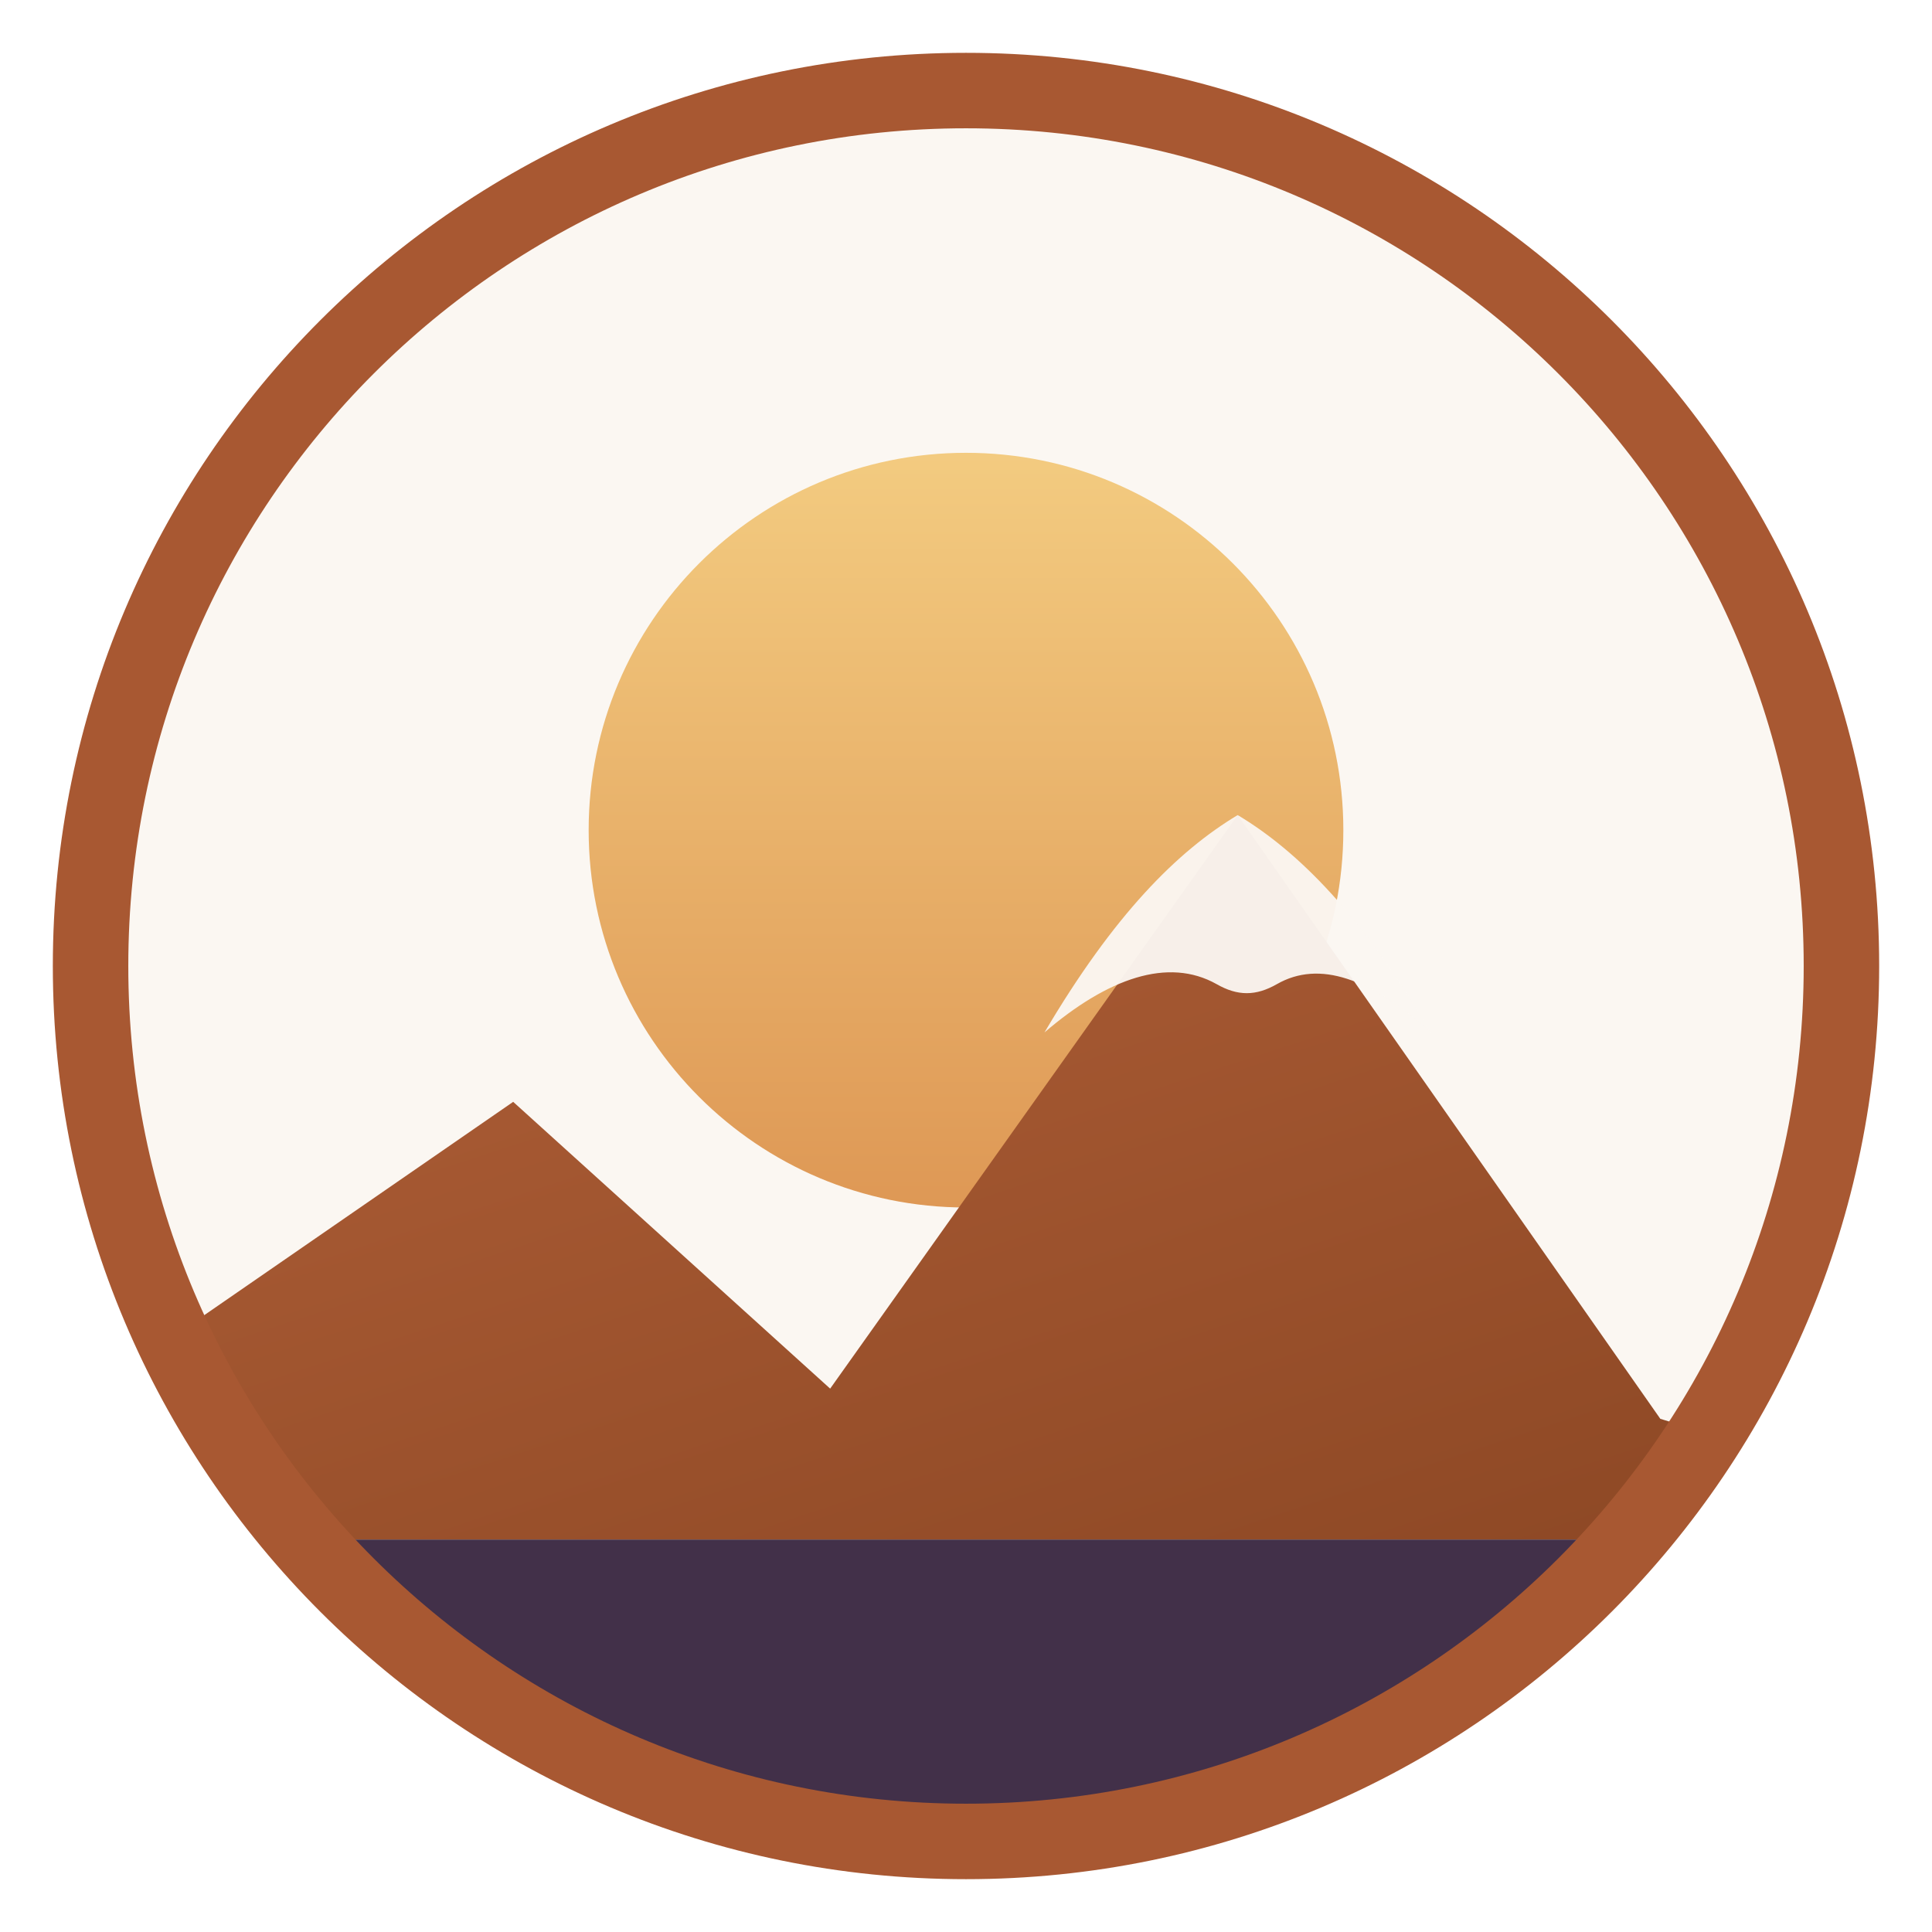
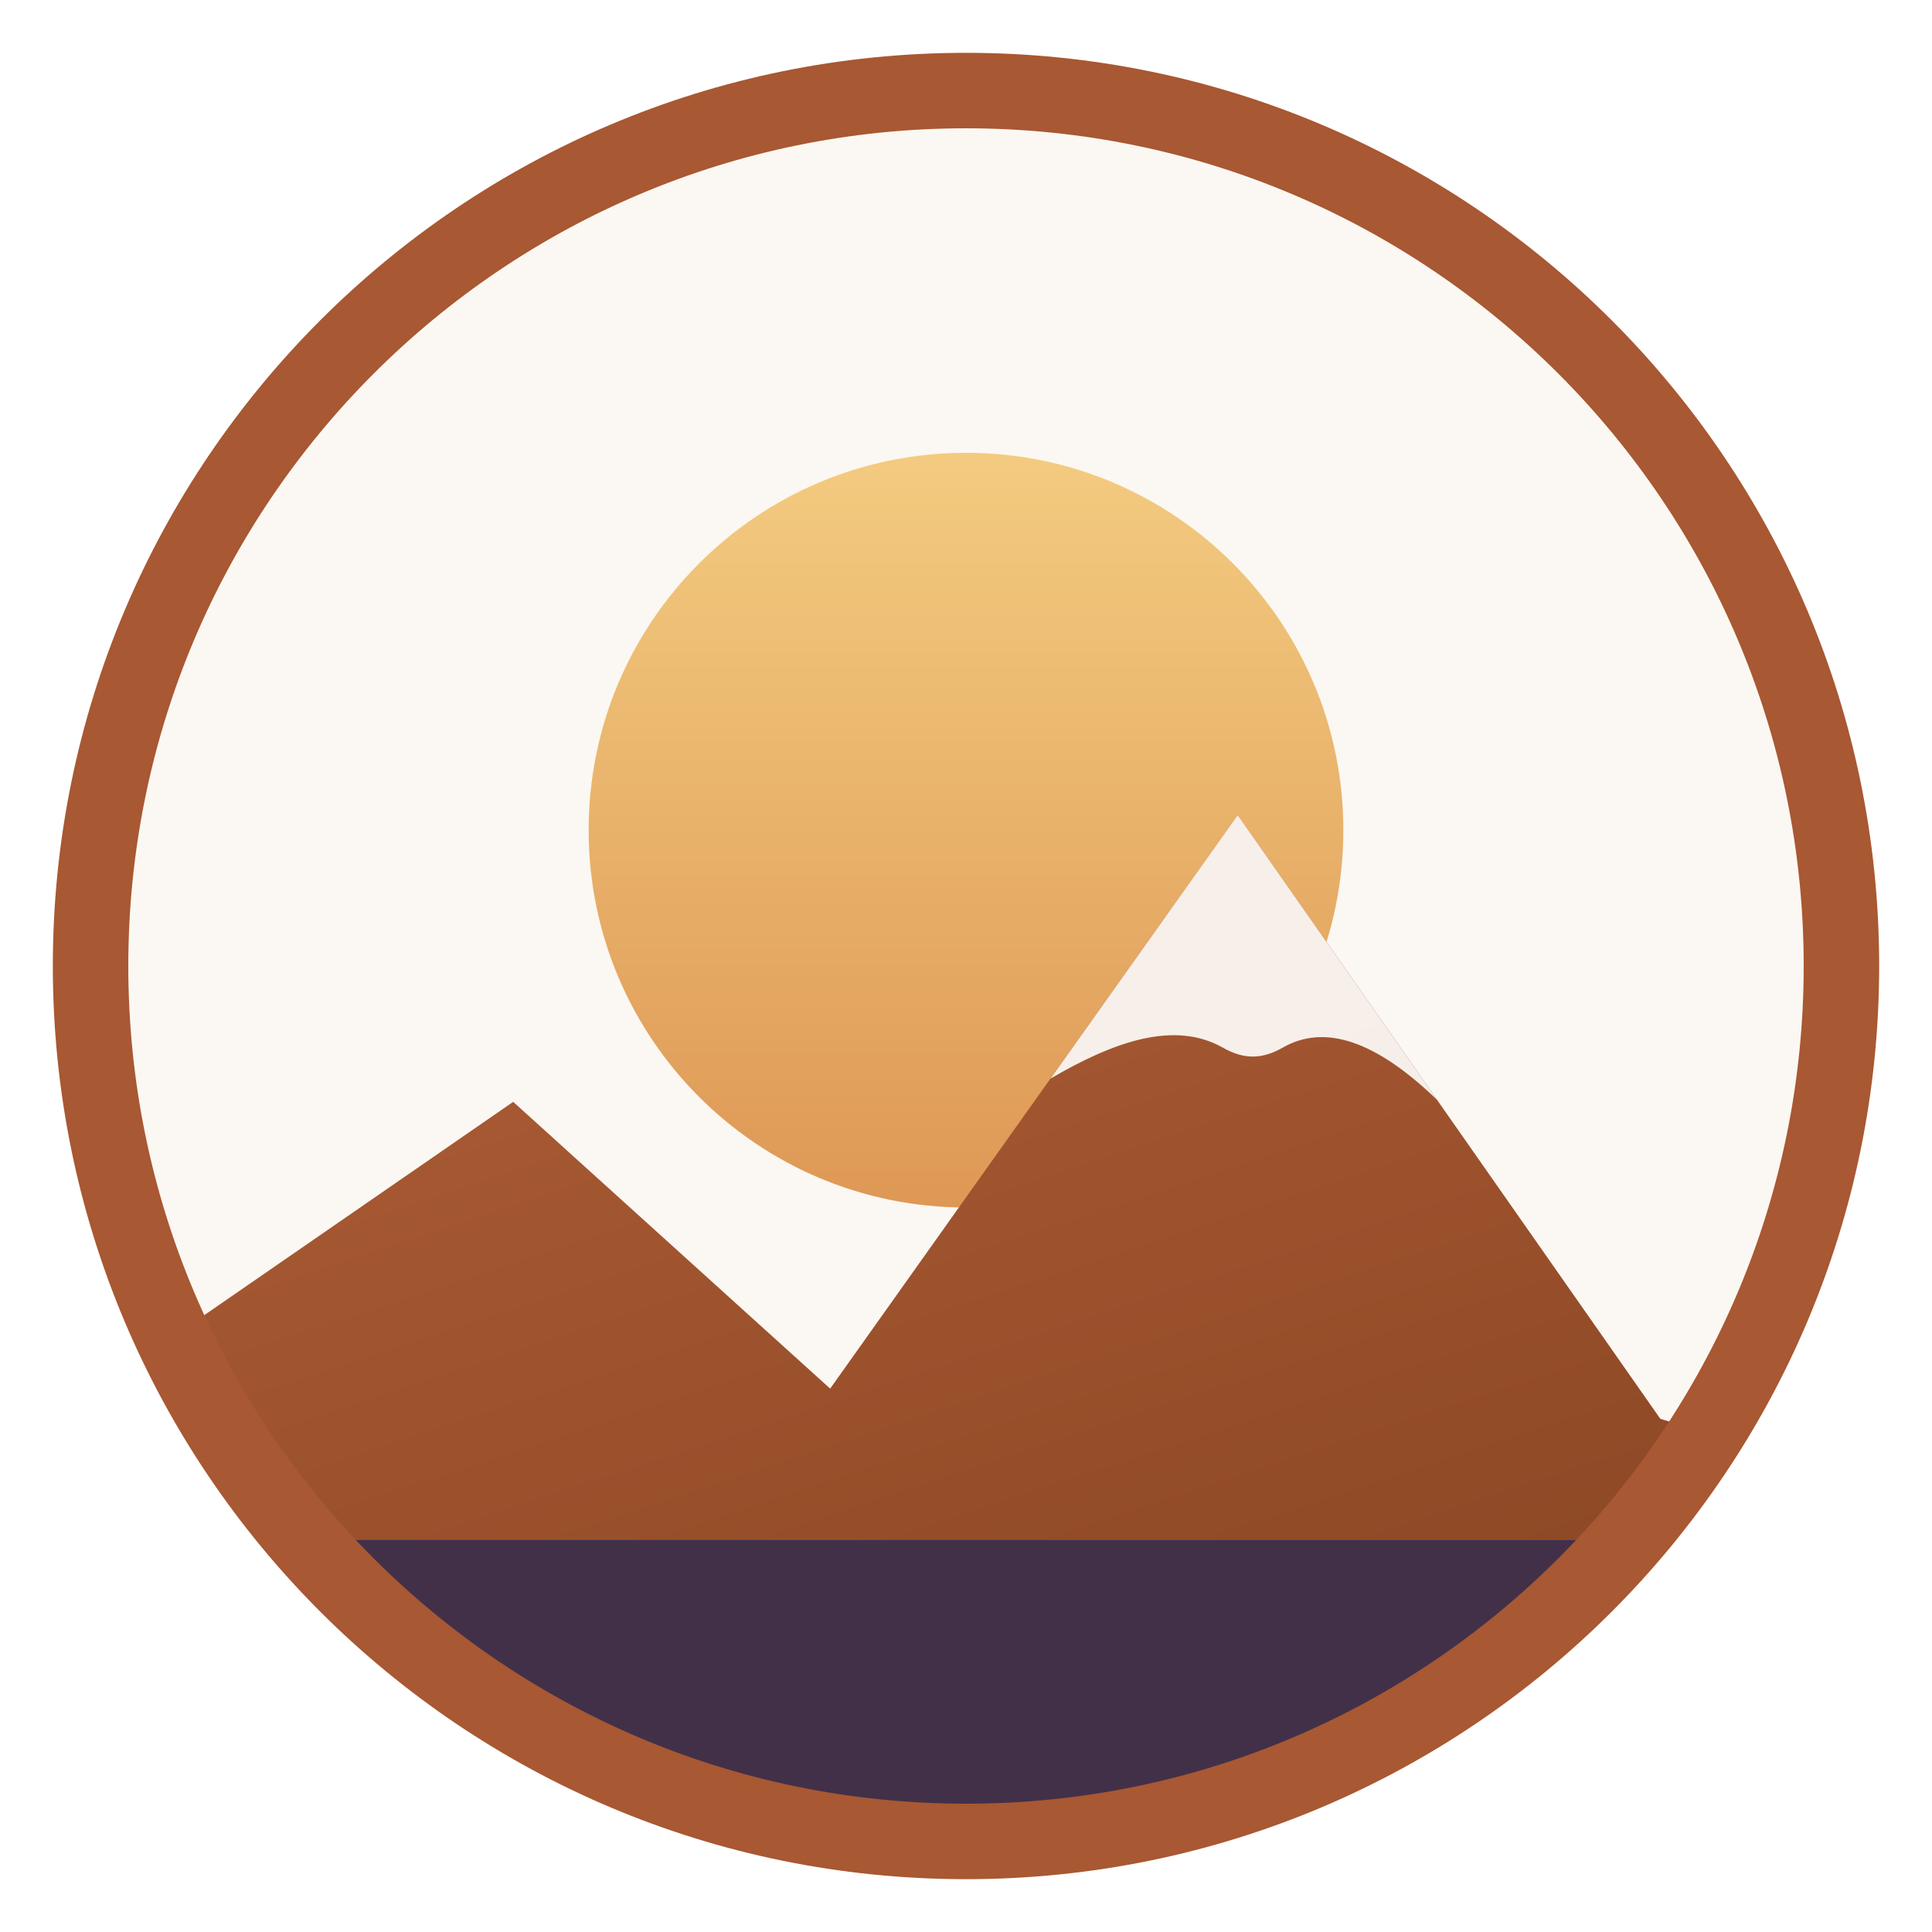
<svg xmlns="http://www.w3.org/2000/svg" viewBox="0 0 64 64" width="64" height="64">
  <defs>
    <linearGradient id="ghSun" x1="0" y1="0" x2="0" y2="1">
      <stop offset="0%" stop-color="#F3CB80" />
      <stop offset="100%" stop-color="#DE9855" />
    </linearGradient>
    <linearGradient id="ghRidge" x1="0" y1="0" x2="1" y2="1">
      <stop offset="0%" stop-color="#B4623A" />
      <stop offset="100%" stop-color="#8A4623" />
    </linearGradient>
    <clipPath id="ghClip">
      <circle cx="32" cy="32" r="29" />
    </clipPath>
  </defs>
  <circle cx="32" cy="32" r="29" fill="#FBF7F2" />
  <g clip-path="url(#ghClip)">
    <circle cx="32" cy="27.5" r="12.5" fill="url(#ghSun)" />
    <path d="M-4 51 L17 36.5 L27.5 46 L41 27 L55 47 L68 51 Z" fill="url(#ghRidge)" />
-     <path d="M34.6 34.2              C36.9 30.3 39 28.2 41 27              C43 28.2 45.1 30.3 47.4 34.2              C45.4 32.4 43.7 31.8 42.3 32.6              C41.6 33 41 33 40.3 32.6              C38.7 31.7 36.7 32.4 34.6 34.2 Z" fill="#FBF7F2" opacity=".95" />
+     <path d="M34.8 35.73 L41 27 L47.6 36.43 C45.6 34.5 43.9 33.9 42.5 34.7 C41.8 35.1 41.2 35.1 40.5 34.7 C38.9 33.8 36.9 34.5 34.8 35.73 Z" fill="#FBF7F2" opacity=".95" />
    <rect x="0" y="51" width="64" height="13" fill="#423049" />
  </g>
  <circle cx="32" cy="32" r="29" fill="none" stroke="#A85832" stroke-width="2.5" />
</svg>
